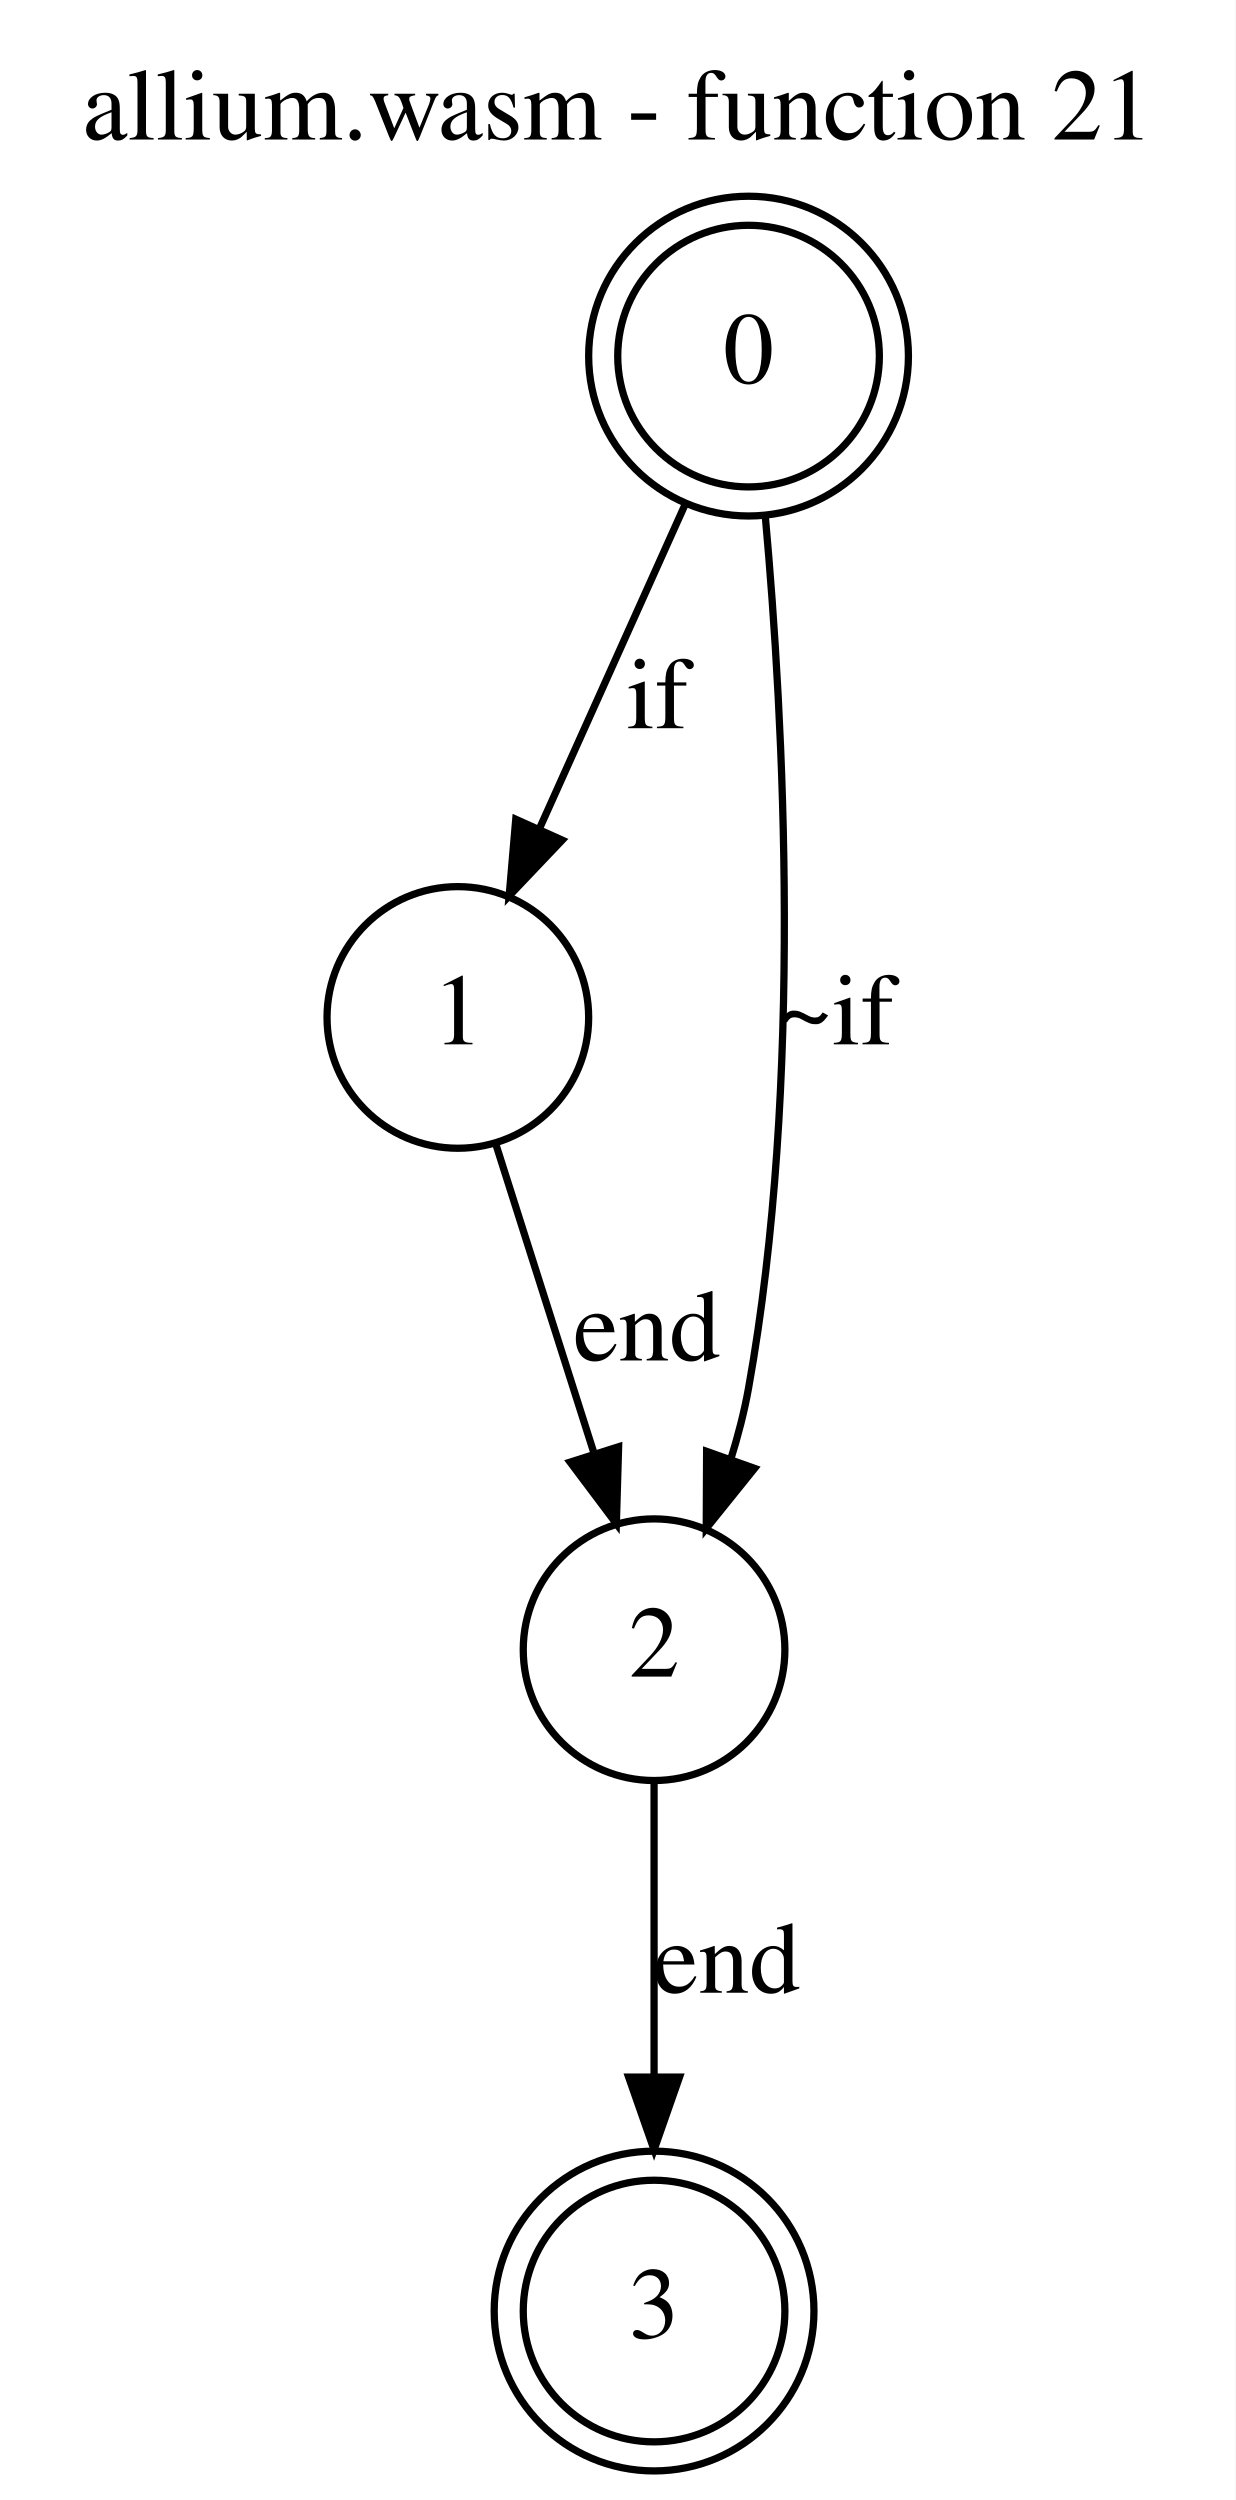
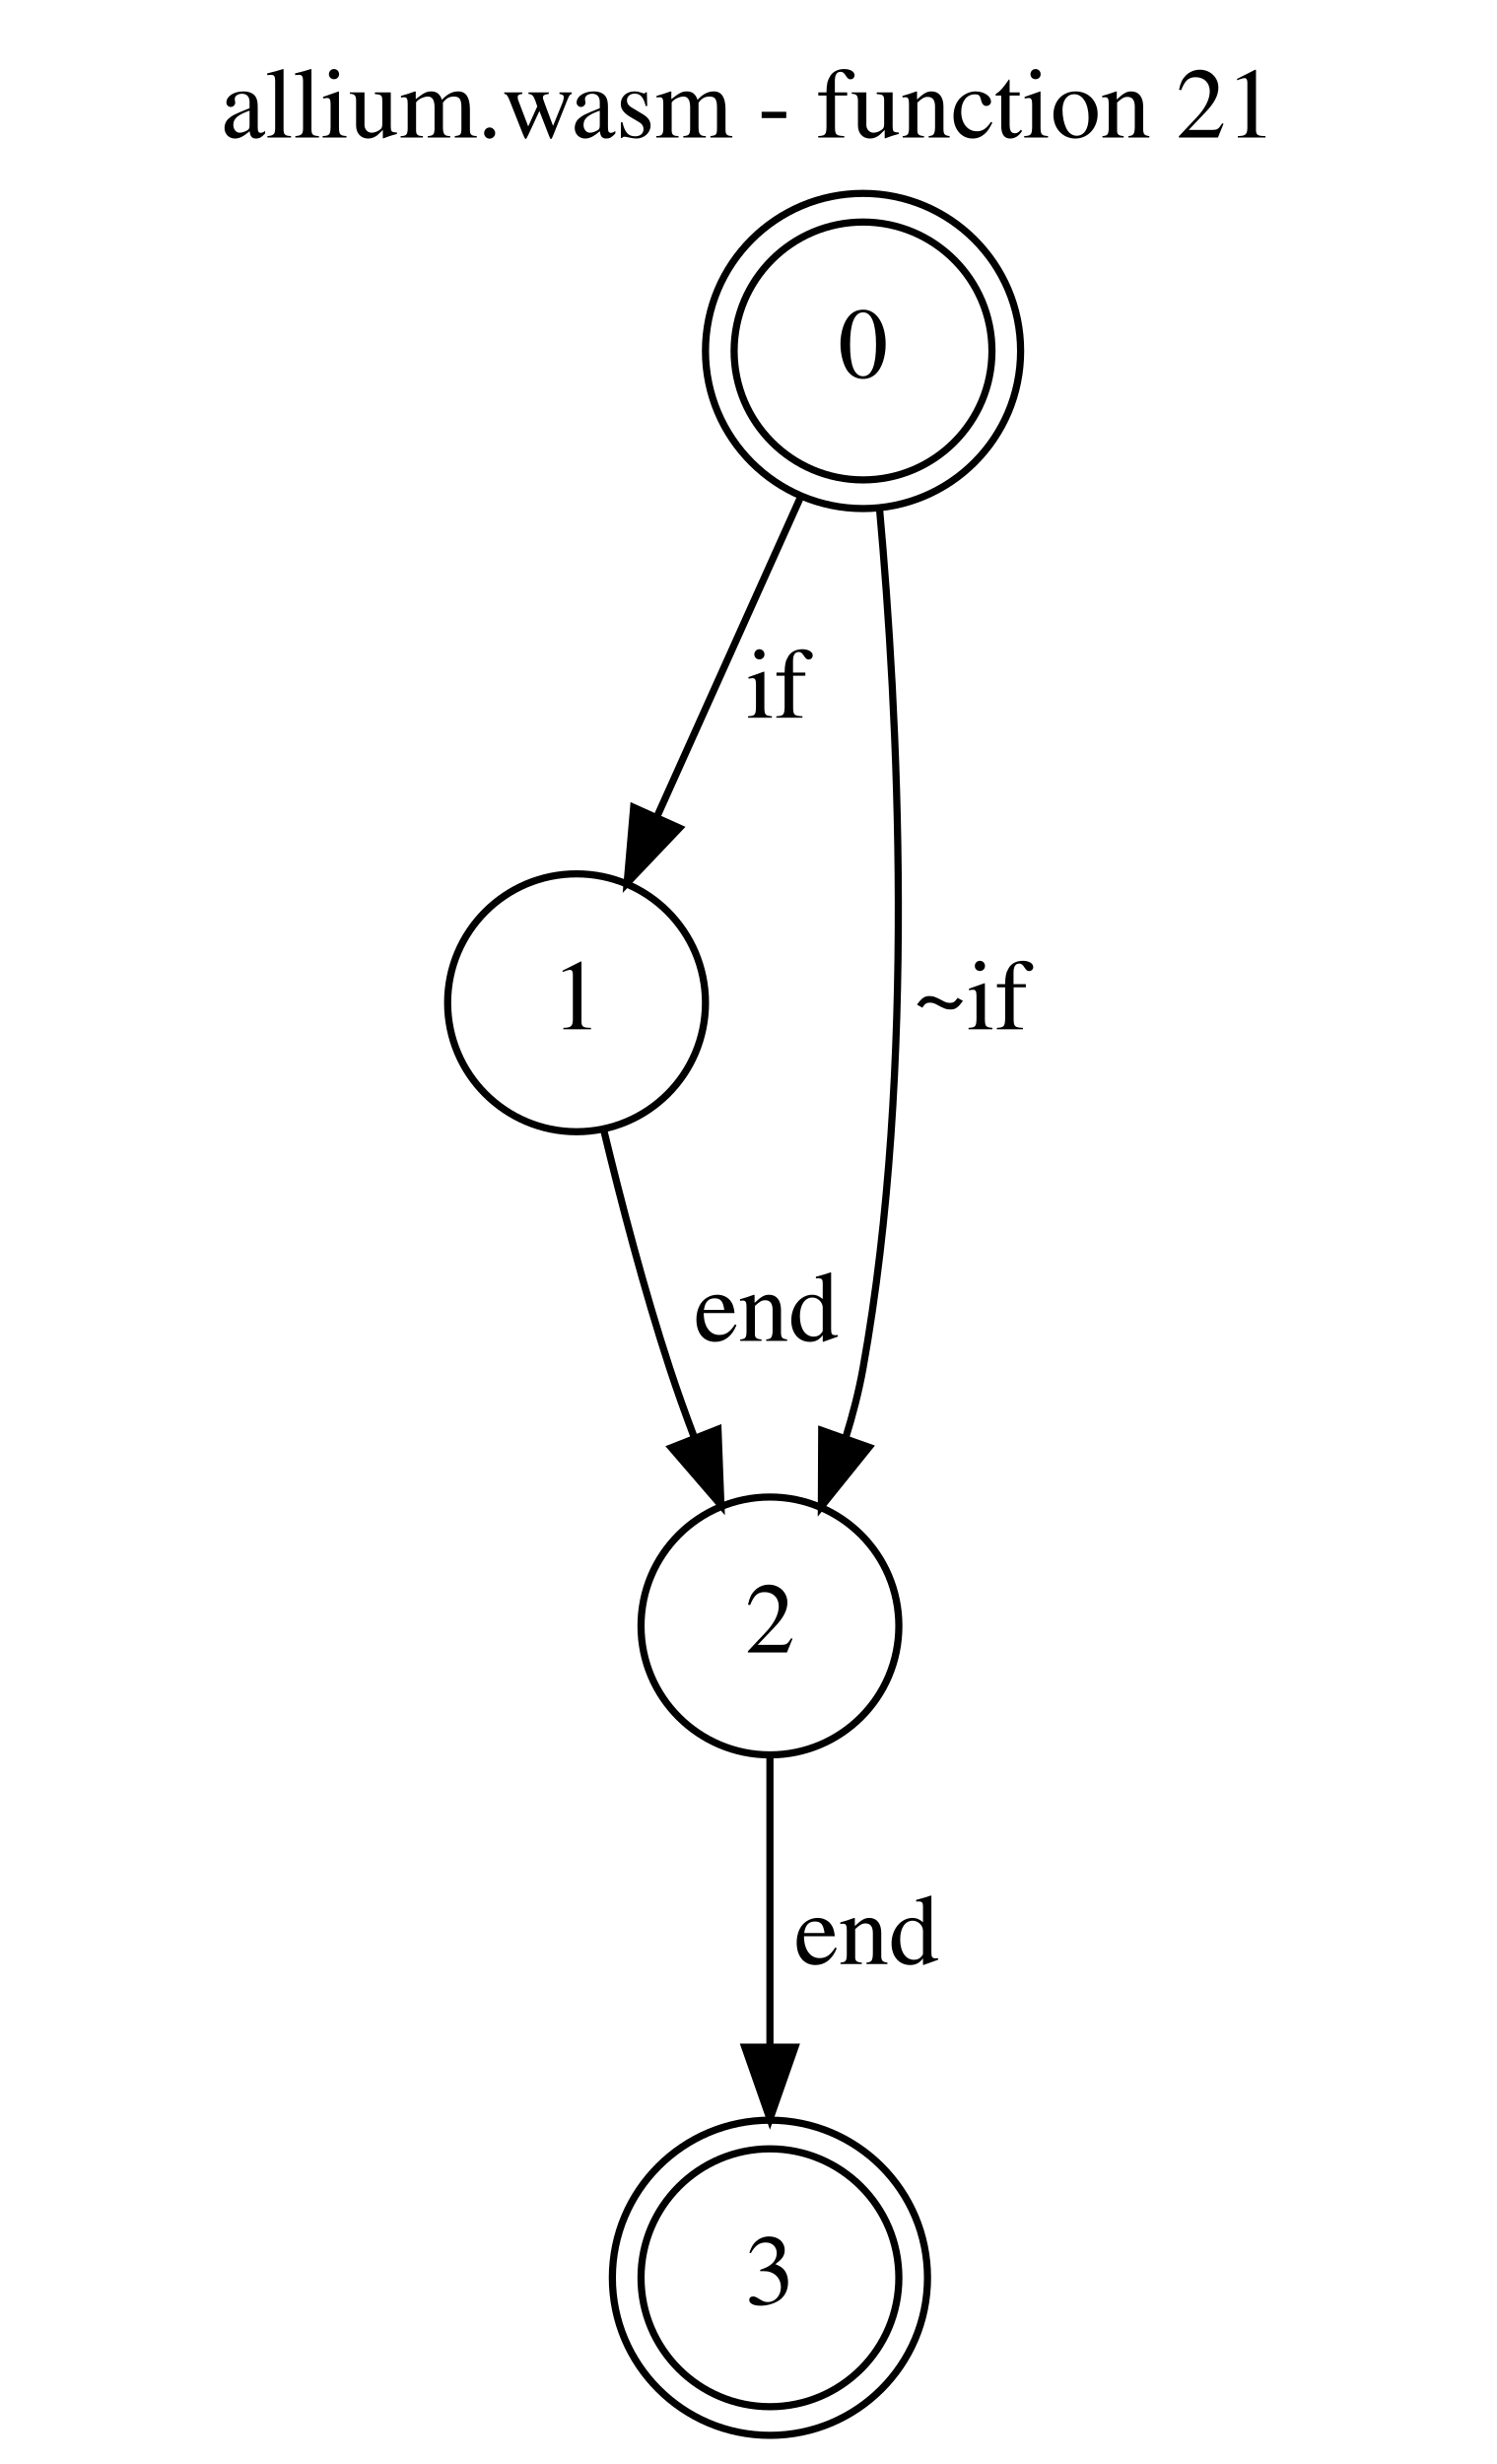
- <svg xmlns="http://www.w3.org/2000/svg" width="170pt" height="344pt" viewBox="0.00 0.00 170.00 344.00">
+ <svg xmlns="http://www.w3.org/2000/svg" width="209pt" height="344pt" viewBox="0.00 0.00 209.00 344.00">
  <g id="graph0" class="graph" transform="scale(1 1) rotate(0) translate(4 340)">
-     <polygon fill="white" stroke="transparent" points="-4,4 -4,-340 166,-340 166,4 -4,4" />
-     <text text-anchor="middle" x="81" y="-320.8" font-family="Times,serif" font-size="14.00">allium.wasm - function 21</text>
+     <polygon fill="white" stroke="transparent" points="-4,4 -4,-340 205,-340 205,4 -4,4" />
+     <text text-anchor="middle" x="100.5" y="-320.8" font-family="Times,serif" font-size="14.00">allium.wasm - function 21</text>
    <g id="node1" class="node">
-       <ellipse fill="none" stroke="black" cx="99" cy="-291" rx="18" ry="18" />
-       <ellipse fill="none" stroke="black" cx="99" cy="-291" rx="22" ry="22" />
-       <text text-anchor="middle" x="99" y="-287.3" font-family="Times,serif" font-size="14.00">0</text>
+       <ellipse fill="none" stroke="black" cx="116.5" cy="-291" rx="18" ry="18" />
+       <ellipse fill="none" stroke="black" cx="116.5" cy="-291" rx="22" ry="22" />
+       <text text-anchor="middle" x="116.5" y="-287.3" font-family="Times,serif" font-size="14.00">0</text>
    </g>
    <g id="node3" class="node">
-       <ellipse fill="none" stroke="black" cx="59" cy="-200" rx="18" ry="18" />
-       <text text-anchor="middle" x="59" y="-196.3" font-family="Times,serif" font-size="14.00">1</text>
+       <ellipse fill="none" stroke="black" cx="76.5" cy="-200" rx="18" ry="18" />
+       <text text-anchor="middle" x="76.5" y="-196.3" font-family="Times,serif" font-size="14.00">1</text>
    </g>
    <g id="edge1" class="edge">
-       <path fill="none" stroke="black" d="M90.32,-270.69C84.42,-257.56 76.56,-240.08 70.19,-225.9" />
-       <polygon fill="black" stroke="black" points="73.36,-224.4 66.06,-216.72 66.97,-227.27 73.36,-224.4" />
-       <text text-anchor="middle" x="86.5" y="-239.8" font-family="Times,serif" font-size="14.00">if</text>
+       <path fill="none" stroke="black" d="M107.82,-270.69C101.92,-257.56 94.06,-240.08 87.69,-225.9" />
+       <polygon fill="black" stroke="black" points="90.86,-224.4 83.56,-216.72 84.47,-227.27 90.86,-224.4" />
+       <text text-anchor="middle" x="104.5" y="-239.8" font-family="Times,serif" font-size="14.00">if</text>
    </g>
    <g id="node4" class="node">
-       <ellipse fill="none" stroke="black" cx="86" cy="-113" rx="18" ry="18" />
-       <text text-anchor="middle" x="86" y="-109.3" font-family="Times,serif" font-size="14.00">2</text>
+       <ellipse fill="none" stroke="black" cx="103.5" cy="-113" rx="18" ry="18" />
+       <text text-anchor="middle" x="103.5" y="-109.3" font-family="Times,serif" font-size="14.00">2</text>
    </g>
    <g id="edge2" class="edge">
-       <path fill="none" stroke="black" d="M101.32,-268.77C103.83,-240.99 106.53,-190.92 99,-149 98.42,-145.75 97.55,-142.4 96.53,-139.13" />
-       <polygon fill="black" stroke="black" points="99.83,-137.95 93.18,-129.69 93.23,-140.29 99.83,-137.95" />
-       <text text-anchor="middle" x="111" y="-196.3" font-family="Times,serif" font-size="14.00">~if</text>
+       <path fill="none" stroke="black" d="M118.82,-268.77C121.33,-240.99 124.03,-190.92 116.5,-149 115.92,-145.75 115.05,-142.4 114.03,-139.13" />
+       <polygon fill="black" stroke="black" points="117.33,-137.95 110.68,-129.69 110.73,-140.29 117.33,-137.95" />
+       <text text-anchor="middle" x="131.5" y="-196.3" font-family="Times,serif" font-size="14.00">~if</text>
    </g>
    <g id="node2" class="node">
-       <ellipse fill="none" stroke="black" cx="86" cy="-22" rx="18" ry="18" />
-       <ellipse fill="none" stroke="black" cx="86" cy="-22" rx="22" ry="22" />
-       <text text-anchor="middle" x="86" y="-18.3" font-family="Times,serif" font-size="14.00">3</text>
+       <ellipse fill="none" stroke="black" cx="103.5" cy="-22" rx="18" ry="18" />
+       <ellipse fill="none" stroke="black" cx="103.5" cy="-22" rx="22" ry="22" />
+       <text text-anchor="middle" x="103.5" y="-18.3" font-family="Times,serif" font-size="14.00">3</text>
    </g>
    <g id="edge3" class="edge">
-       <path fill="none" stroke="black" d="M64.21,-182.61C68.02,-170.62 73.26,-154.09 77.66,-140.27" />
-       <polygon fill="black" stroke="black" points="81.12,-140.93 80.81,-130.34 74.45,-138.81 81.12,-140.93" />
-       <text text-anchor="middle" x="85" y="-152.8" font-family="Times,serif" font-size="14.00">end</text>
+       <path fill="none" stroke="black" d="M80.31,-182.18C82.67,-172.41 85.92,-159.91 89.5,-149 90.54,-145.83 91.72,-142.53 92.95,-139.29" />
+       <polygon fill="black" stroke="black" points="96.25,-140.46 96.66,-129.87 89.74,-137.89 96.25,-140.46" />
+       <text text-anchor="middle" x="103" y="-152.8" font-family="Times,serif" font-size="14.00">end</text>
    </g>
    <g id="edge4" class="edge">
-       <path fill="none" stroke="black" d="M86,-94.84C86,-83.44 86,-68.13 86,-54.58" />
-       <polygon fill="black" stroke="black" points="89.5,-54.19 86,-44.19 82.5,-54.19 89.5,-54.19" />
-       <text text-anchor="middle" x="96" y="-65.8" font-family="Times,serif" font-size="14.00">end</text>
+       <path fill="none" stroke="black" d="M103.5,-94.84C103.5,-83.44 103.5,-68.13 103.5,-54.58" />
+       <polygon fill="black" stroke="black" points="107,-54.19 103.5,-44.19 100,-54.19 107,-54.19" />
+       <text text-anchor="middle" x="117" y="-65.8" font-family="Times,serif" font-size="14.00">end</text>
    </g>
  </g>
</svg>
